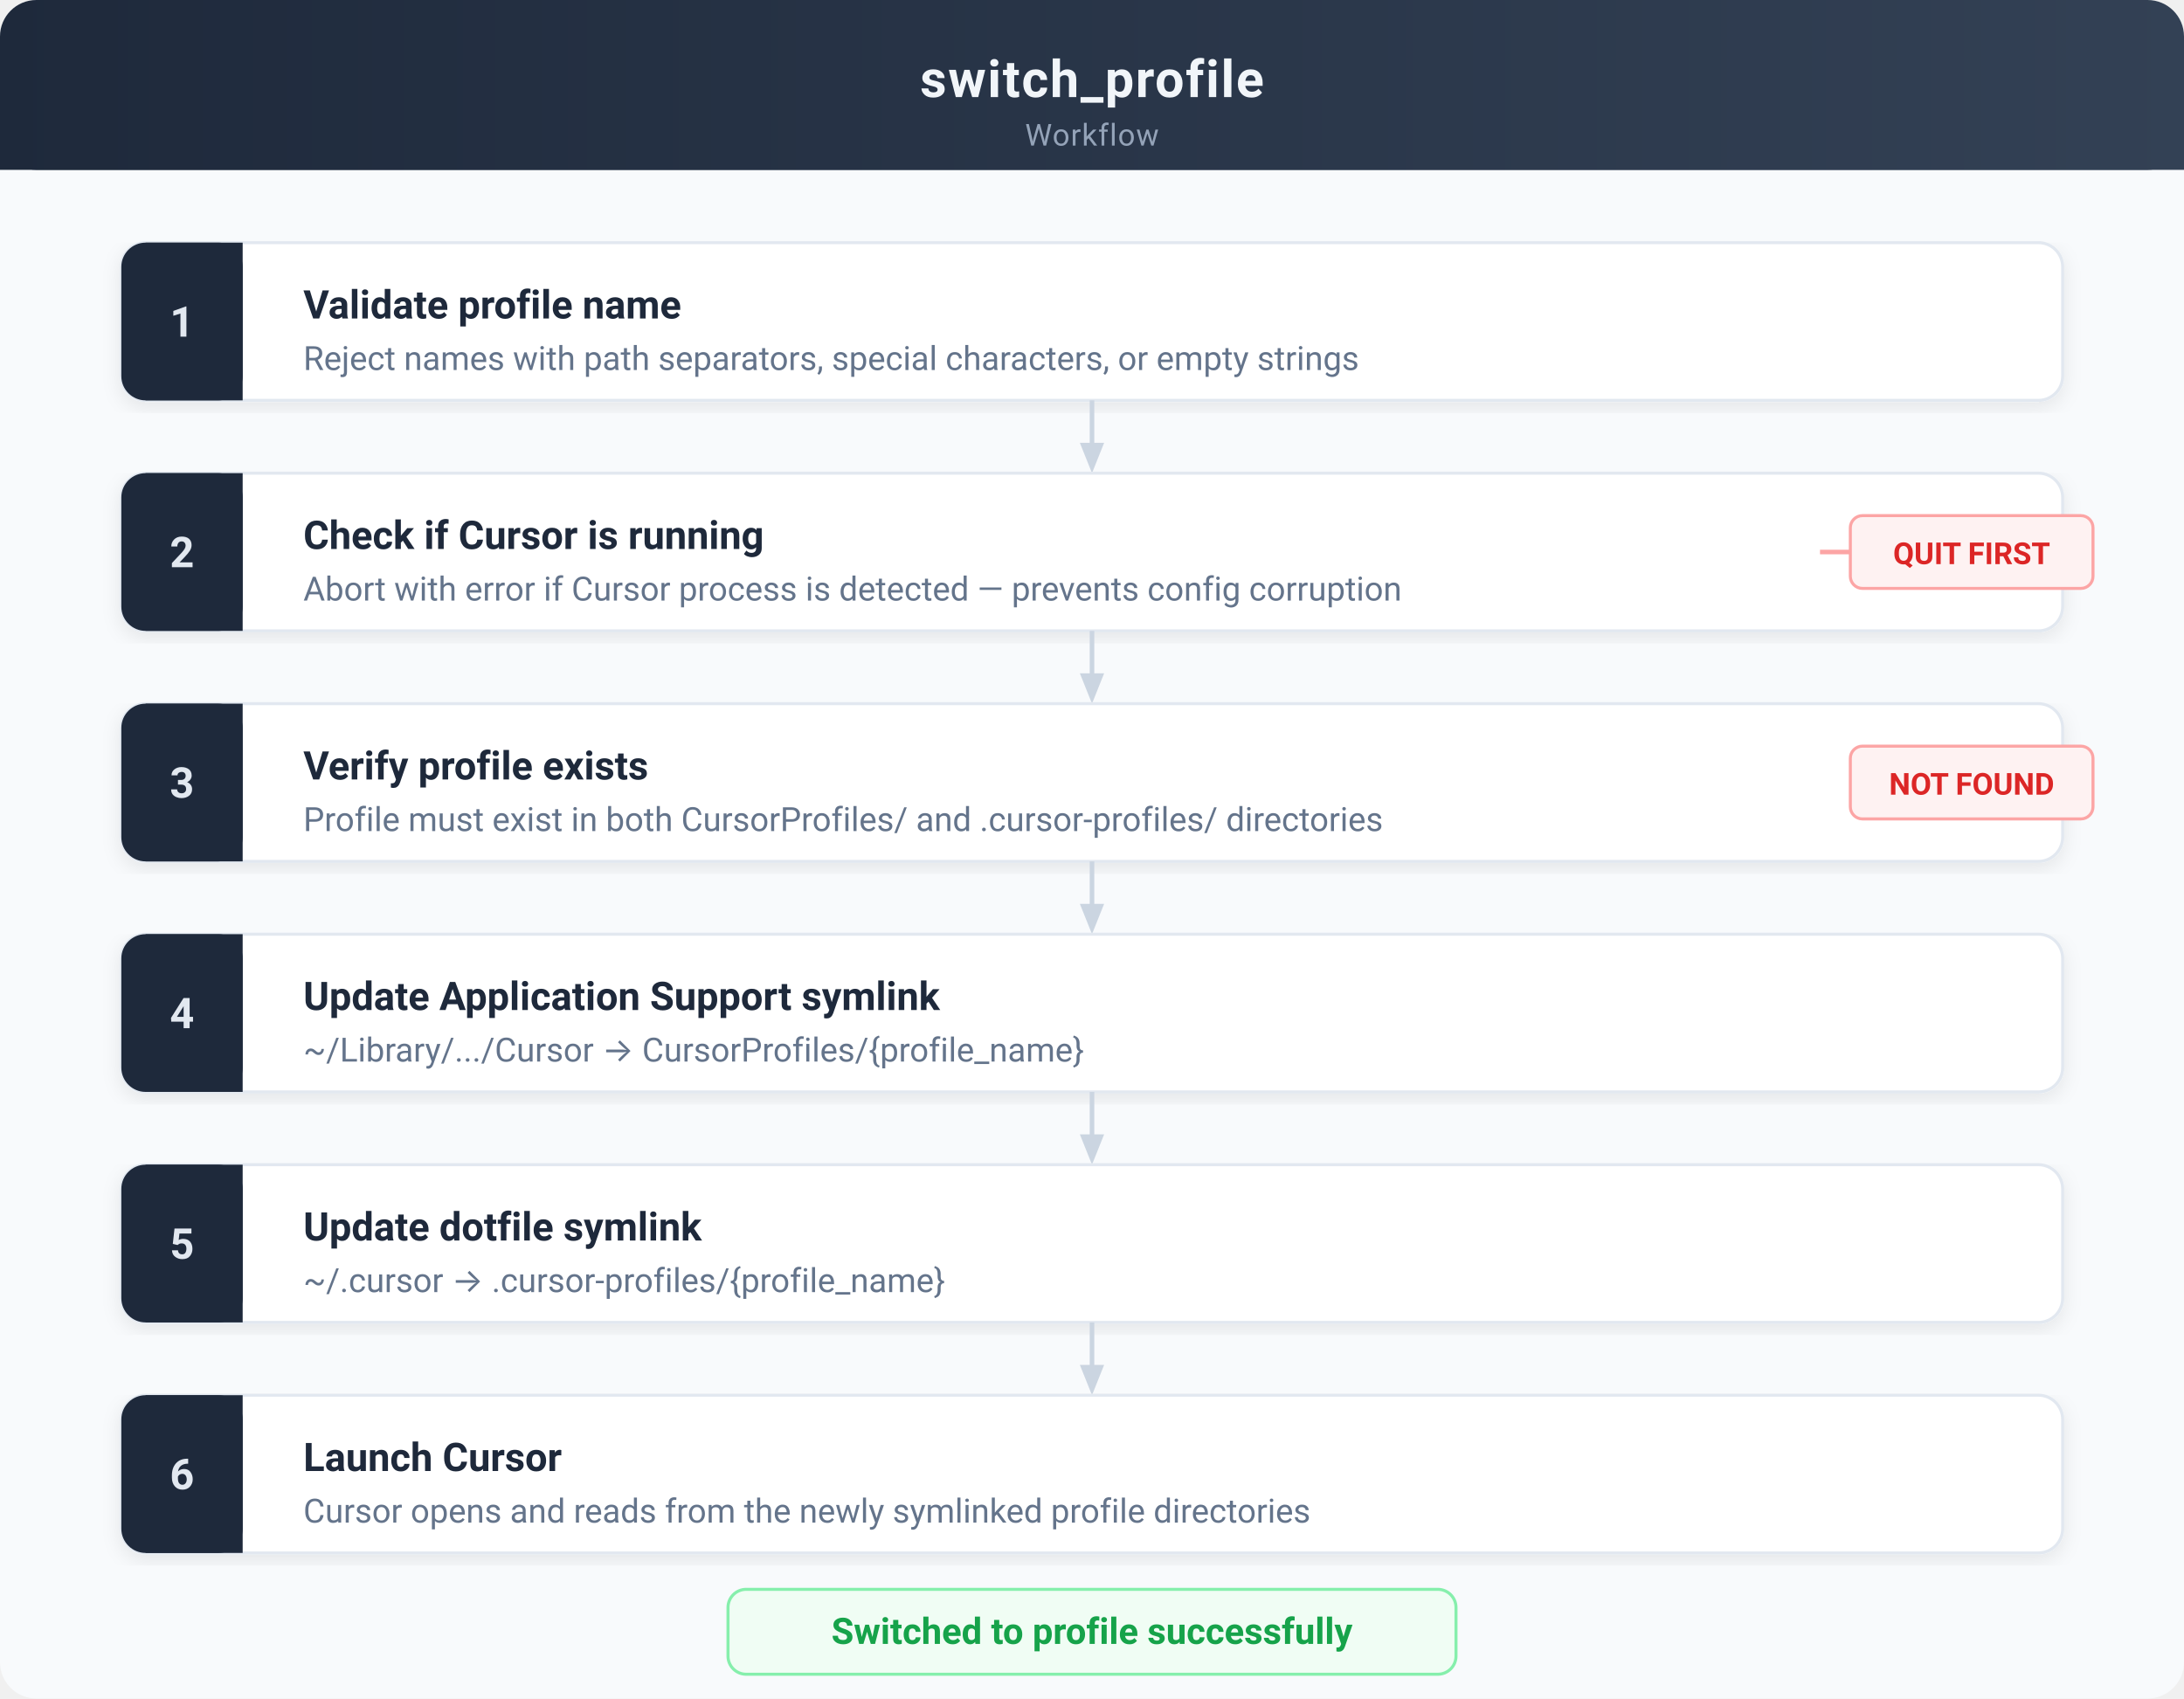
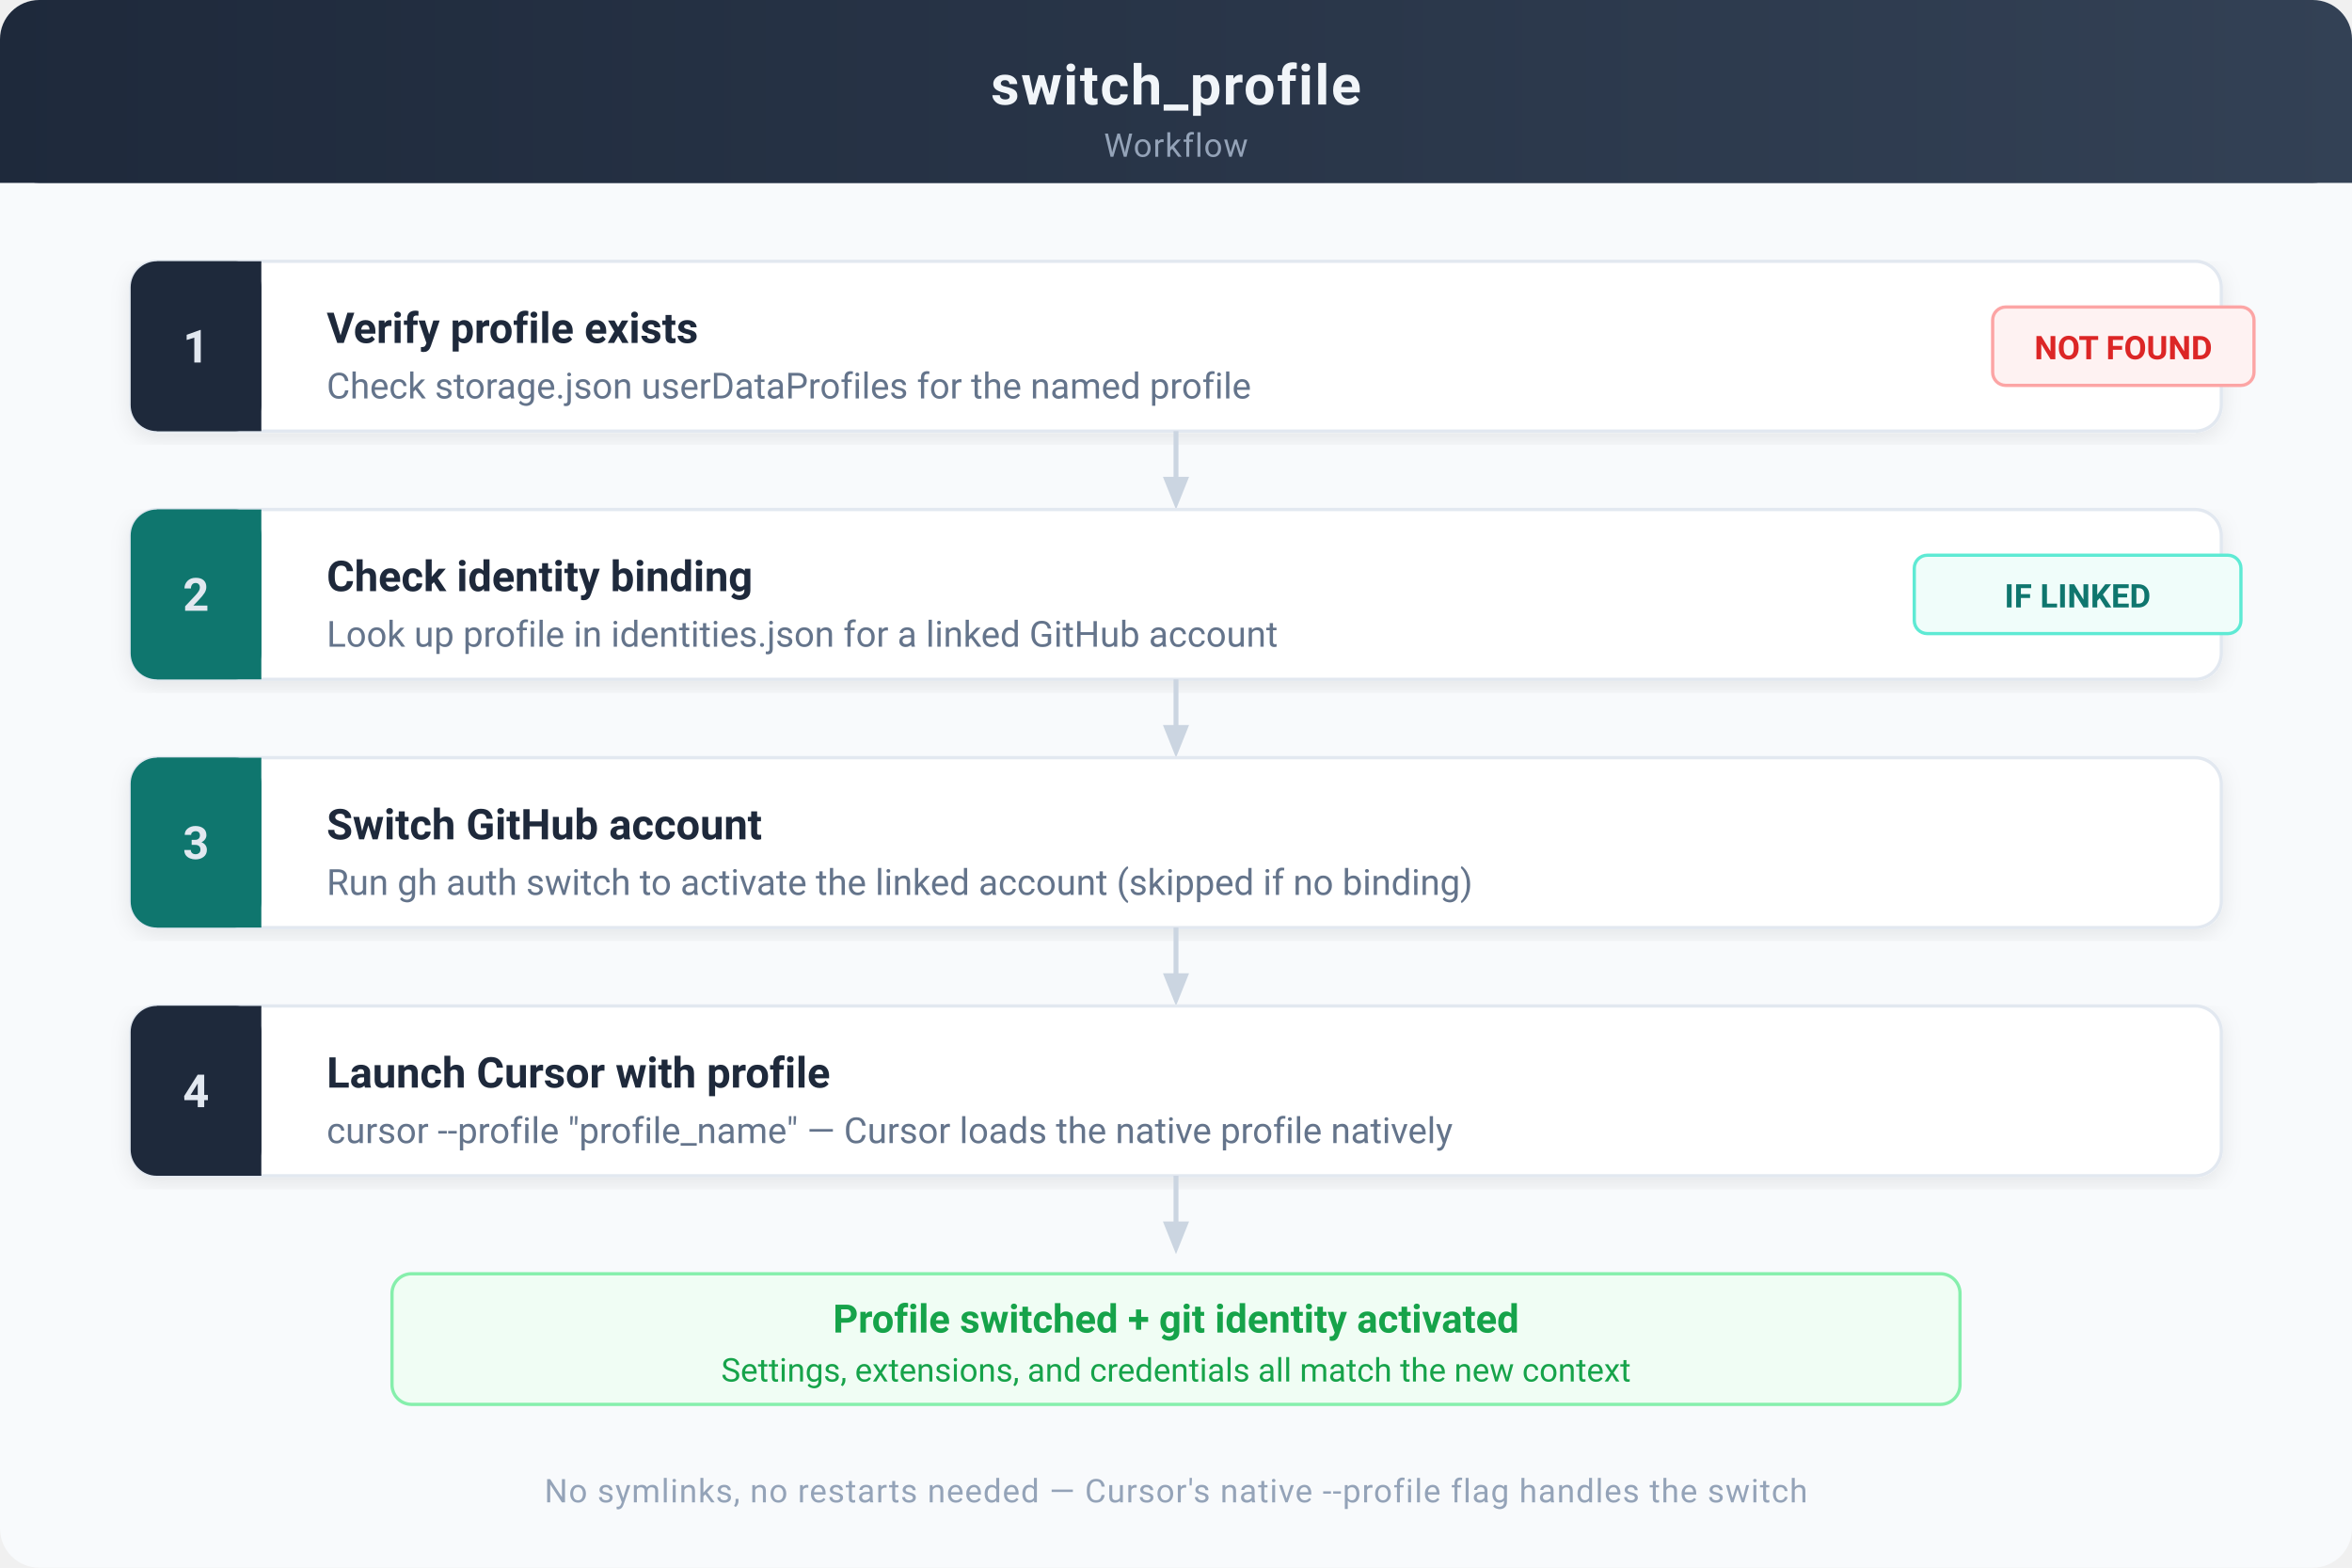
- <svg xmlns="http://www.w3.org/2000/svg" viewBox="0 0 720 560" font-family="-apple-system, BlinkMacSystemFont, 'Segoe UI', Roboto, sans-serif">
+ <svg xmlns="http://www.w3.org/2000/svg" viewBox="0 0 720 480" font-family="-apple-system, BlinkMacSystemFont, 'Segoe UI', Roboto, sans-serif">
  <defs>
    <filter id="shadow" x="-4%" y="-4%" width="108%" height="112%">
      <feDropShadow dx="0" dy="2" stdDeviation="3" flood-opacity="0.08" />
    </filter>
    <linearGradient id="headerBg" x1="0" y1="0" x2="1" y2="0">
      <stop offset="0%" stop-color="#1e293b" />
      <stop offset="100%" stop-color="#334155" />
    </linearGradient>
  </defs>
-   <rect width="720" height="560" rx="12" fill="#f8fafc" />
+   <rect width="720" height="480" rx="12" fill="#f8fafc" />
  <rect width="720" height="56" rx="12" fill="url(#headerBg)" />
  <rect y="44" width="720" height="12" fill="url(#headerBg)" />
  <text x="360" y="32" text-anchor="middle" fill="#f1f5f9" font-size="17" font-weight="600" letter-spacing="0.5">switch_profile</text>
  <text x="360" y="48" text-anchor="middle" fill="#94a3b8" font-size="10" letter-spacing="0.3">Workflow</text>
  <g transform="translate(40, 80)">
    <rect width="640" height="52" rx="8" fill="#fff" stroke="#e2e8f0" stroke-width="1" filter="url(#shadow)" />
    <rect width="40" height="52" rx="8" fill="#1e293b" />
    <rect x="8" width="32" height="52" fill="#1e293b" />
    <text x="20" y="31" text-anchor="middle" fill="#e2e8f0" font-size="14" font-weight="700">1</text>
-     <text x="60" y="25" fill="#1e293b" font-size="13" font-weight="600">Validate profile name</text>
-     <text x="60" y="42" fill="#64748b" font-size="11">Reject names with path separators, special characters, or empty strings</text>
+     <text x="60" y="25" fill="#1e293b" font-size="13" font-weight="600">Verify profile exists</text>
+     <text x="60" y="42" fill="#64748b" font-size="11">Check storage.json userDataProfiles for the named profile</text>
  </g>
+   <rect x="610" y="94" width="80" height="24" rx="4" fill="#fef2f2" stroke="#fca5a5" stroke-width="1" />
+   <text x="650" y="110" text-anchor="middle" fill="#dc2626" font-size="10" font-weight="600">NOT FOUND</text>
  <line x1="360" y1="132" x2="360" y2="148" stroke="#cbd5e1" stroke-width="1.5" />
  <polygon points="356,146 360,156 364,146" fill="#cbd5e1" />
  <g transform="translate(40, 156)">
    <rect width="640" height="52" rx="8" fill="#fff" stroke="#e2e8f0" stroke-width="1" filter="url(#shadow)" />
-     <rect width="40" height="52" rx="8" fill="#1e293b" />
-     <rect x="8" width="32" height="52" fill="#1e293b" />
+     <rect width="40" height="52" rx="8" fill="#0f766e" />
+     <rect x="8" width="32" height="52" fill="#0f766e" />
    <text x="20" y="31" text-anchor="middle" fill="#e2e8f0" font-size="14" font-weight="700">2</text>
-     <text x="60" y="25" fill="#1e293b" font-size="13" font-weight="600">Check if Cursor is running</text>
-     <text x="60" y="42" fill="#64748b" font-size="11">Abort with error if Cursor process is detected — prevents config corruption</text>
+     <text x="60" y="25" fill="#1e293b" font-size="13" font-weight="600">Check identity binding</text>
+     <text x="60" y="42" fill="#64748b" font-size="11">Look up profile in identities.json for a linked GitHub account</text>
  </g>
-   <line x1="600" y1="182" x2="660" y2="182" stroke="#fca5a5" stroke-width="1.5" />
-   <rect x="610" y="170" width="80" height="24" rx="4" fill="#fef2f2" stroke="#fca5a5" stroke-width="1" />
-   <text x="650" y="186" text-anchor="middle" fill="#dc2626" font-size="10" font-weight="600">QUIT FIRST</text>
+   <rect x="586" y="170" width="100" height="24" rx="4" fill="#f0fdfa" stroke="#5eead4" stroke-width="1" />
+   <text x="636" y="186" text-anchor="middle" fill="#0f766e" font-size="10" font-weight="600">IF LINKED</text>
  <line x1="360" y1="208" x2="360" y2="224" stroke="#cbd5e1" stroke-width="1.5" />
  <polygon points="356,222 360,232 364,222" fill="#cbd5e1" />
  <g transform="translate(40, 232)">
    <rect width="640" height="52" rx="8" fill="#fff" stroke="#e2e8f0" stroke-width="1" filter="url(#shadow)" />
-     <rect width="40" height="52" rx="8" fill="#1e293b" />
-     <rect x="8" width="32" height="52" fill="#1e293b" />
+     <rect width="40" height="52" rx="8" fill="#0f766e" />
+     <rect x="8" width="32" height="52" fill="#0f766e" />
    <text x="20" y="31" text-anchor="middle" fill="#e2e8f0" font-size="14" font-weight="700">3</text>
-     <text x="60" y="25" fill="#1e293b" font-size="13" font-weight="600">Verify profile exists</text>
-     <text x="60" y="42" fill="#64748b" font-size="11">Profile must exist in both CursorProfiles/ and .cursor-profiles/ directories</text>
+     <text x="60" y="25" fill="#1e293b" font-size="13" font-weight="600">Switch GitHub account</text>
+     <text x="60" y="42" fill="#64748b" font-size="11">Run gh auth switch to activate the linked account (skipped if no binding)</text>
  </g>
-   <rect x="610" y="246" width="80" height="24" rx="4" fill="#fef2f2" stroke="#fca5a5" stroke-width="1" />
-   <text x="650" y="262" text-anchor="middle" fill="#dc2626" font-size="10" font-weight="600">NOT FOUND</text>
  <line x1="360" y1="284" x2="360" y2="300" stroke="#cbd5e1" stroke-width="1.5" />
  <polygon points="356,298 360,308 364,298" fill="#cbd5e1" />
  <g transform="translate(40, 308)">
    <rect width="640" height="52" rx="8" fill="#fff" stroke="#e2e8f0" stroke-width="1" filter="url(#shadow)" />
    <rect width="40" height="52" rx="8" fill="#1e293b" />
    <rect x="8" width="32" height="52" fill="#1e293b" />
    <text x="20" y="31" text-anchor="middle" fill="#e2e8f0" font-size="14" font-weight="700">4</text>
-     <text x="60" y="25" fill="#1e293b" font-size="13" font-weight="600">Update Application Support symlink</text>
-     <text x="60" y="42" fill="#64748b" font-size="11">~/Library/.../Cursor  →  CursorProfiles/{profile_name}</text>
+     <text x="60" y="25" fill="#1e293b" font-size="13" font-weight="600">Launch Cursor with profile</text>
+     <text x="60" y="42" fill="#64748b" font-size="11">cursor --profile "profile_name" — Cursor loads the native profile natively</text>
  </g>
  <line x1="360" y1="360" x2="360" y2="376" stroke="#cbd5e1" stroke-width="1.5" />
  <polygon points="356,374 360,384 364,374" fill="#cbd5e1" />
-   <g transform="translate(40, 384)">
-     <rect width="640" height="52" rx="8" fill="#fff" stroke="#e2e8f0" stroke-width="1" filter="url(#shadow)" />
-     <rect width="40" height="52" rx="8" fill="#1e293b" />
-     <rect x="8" width="32" height="52" fill="#1e293b" />
-     <text x="20" y="31" text-anchor="middle" fill="#e2e8f0" font-size="14" font-weight="700">5</text>
-     <text x="60" y="25" fill="#1e293b" font-size="13" font-weight="600">Update dotfile symlink</text>
-     <text x="60" y="42" fill="#64748b" font-size="11">~/.cursor  →  .cursor-profiles/{profile_name}</text>
+   <g transform="translate(120, 390)">
+     <rect width="480" height="40" rx="6" fill="#f0fdf4" stroke="#86efac" stroke-width="1" />
+     <text x="240" y="18" text-anchor="middle" fill="#16a34a" font-size="12" font-weight="600">Profile switched + git identity activated</text>
+     <text x="240" y="33" text-anchor="middle" fill="#16a34a" font-size="10">Settings, extensions, and credentials all match the new context</text>
  </g>
-   <line x1="360" y1="436" x2="360" y2="452" stroke="#cbd5e1" stroke-width="1.5" />
-   <polygon points="356,450 360,460 364,450" fill="#cbd5e1" />
-   <g transform="translate(40, 460)">
-     <rect width="640" height="52" rx="8" fill="#fff" stroke="#e2e8f0" stroke-width="1" filter="url(#shadow)" />
-     <rect width="40" height="52" rx="8" fill="#1e293b" />
-     <rect x="8" width="32" height="52" fill="#1e293b" />
-     <text x="20" y="31" text-anchor="middle" fill="#e2e8f0" font-size="14" font-weight="700">6</text>
-     <text x="60" y="25" fill="#1e293b" font-size="13" font-weight="600">Launch Cursor</text>
-     <text x="60" y="42" fill="#64748b" font-size="11">Cursor opens and reads from the newly symlinked profile directories</text>
-   </g>
-   <g transform="translate(240, 524)">
-     <rect width="240" height="28" rx="6" fill="#f0fdf4" stroke="#86efac" stroke-width="1" />
-     <text x="120" y="18" text-anchor="middle" fill="#16a34a" font-size="12" font-weight="600">Switched to profile successfully</text>
-   </g>
+   <text x="360" y="460" text-anchor="middle" fill="#94a3b8" font-size="10" letter-spacing="0.3">No symlinks, no restarts needed — Cursor's native --profile flag handles the switch</text>
</svg>
